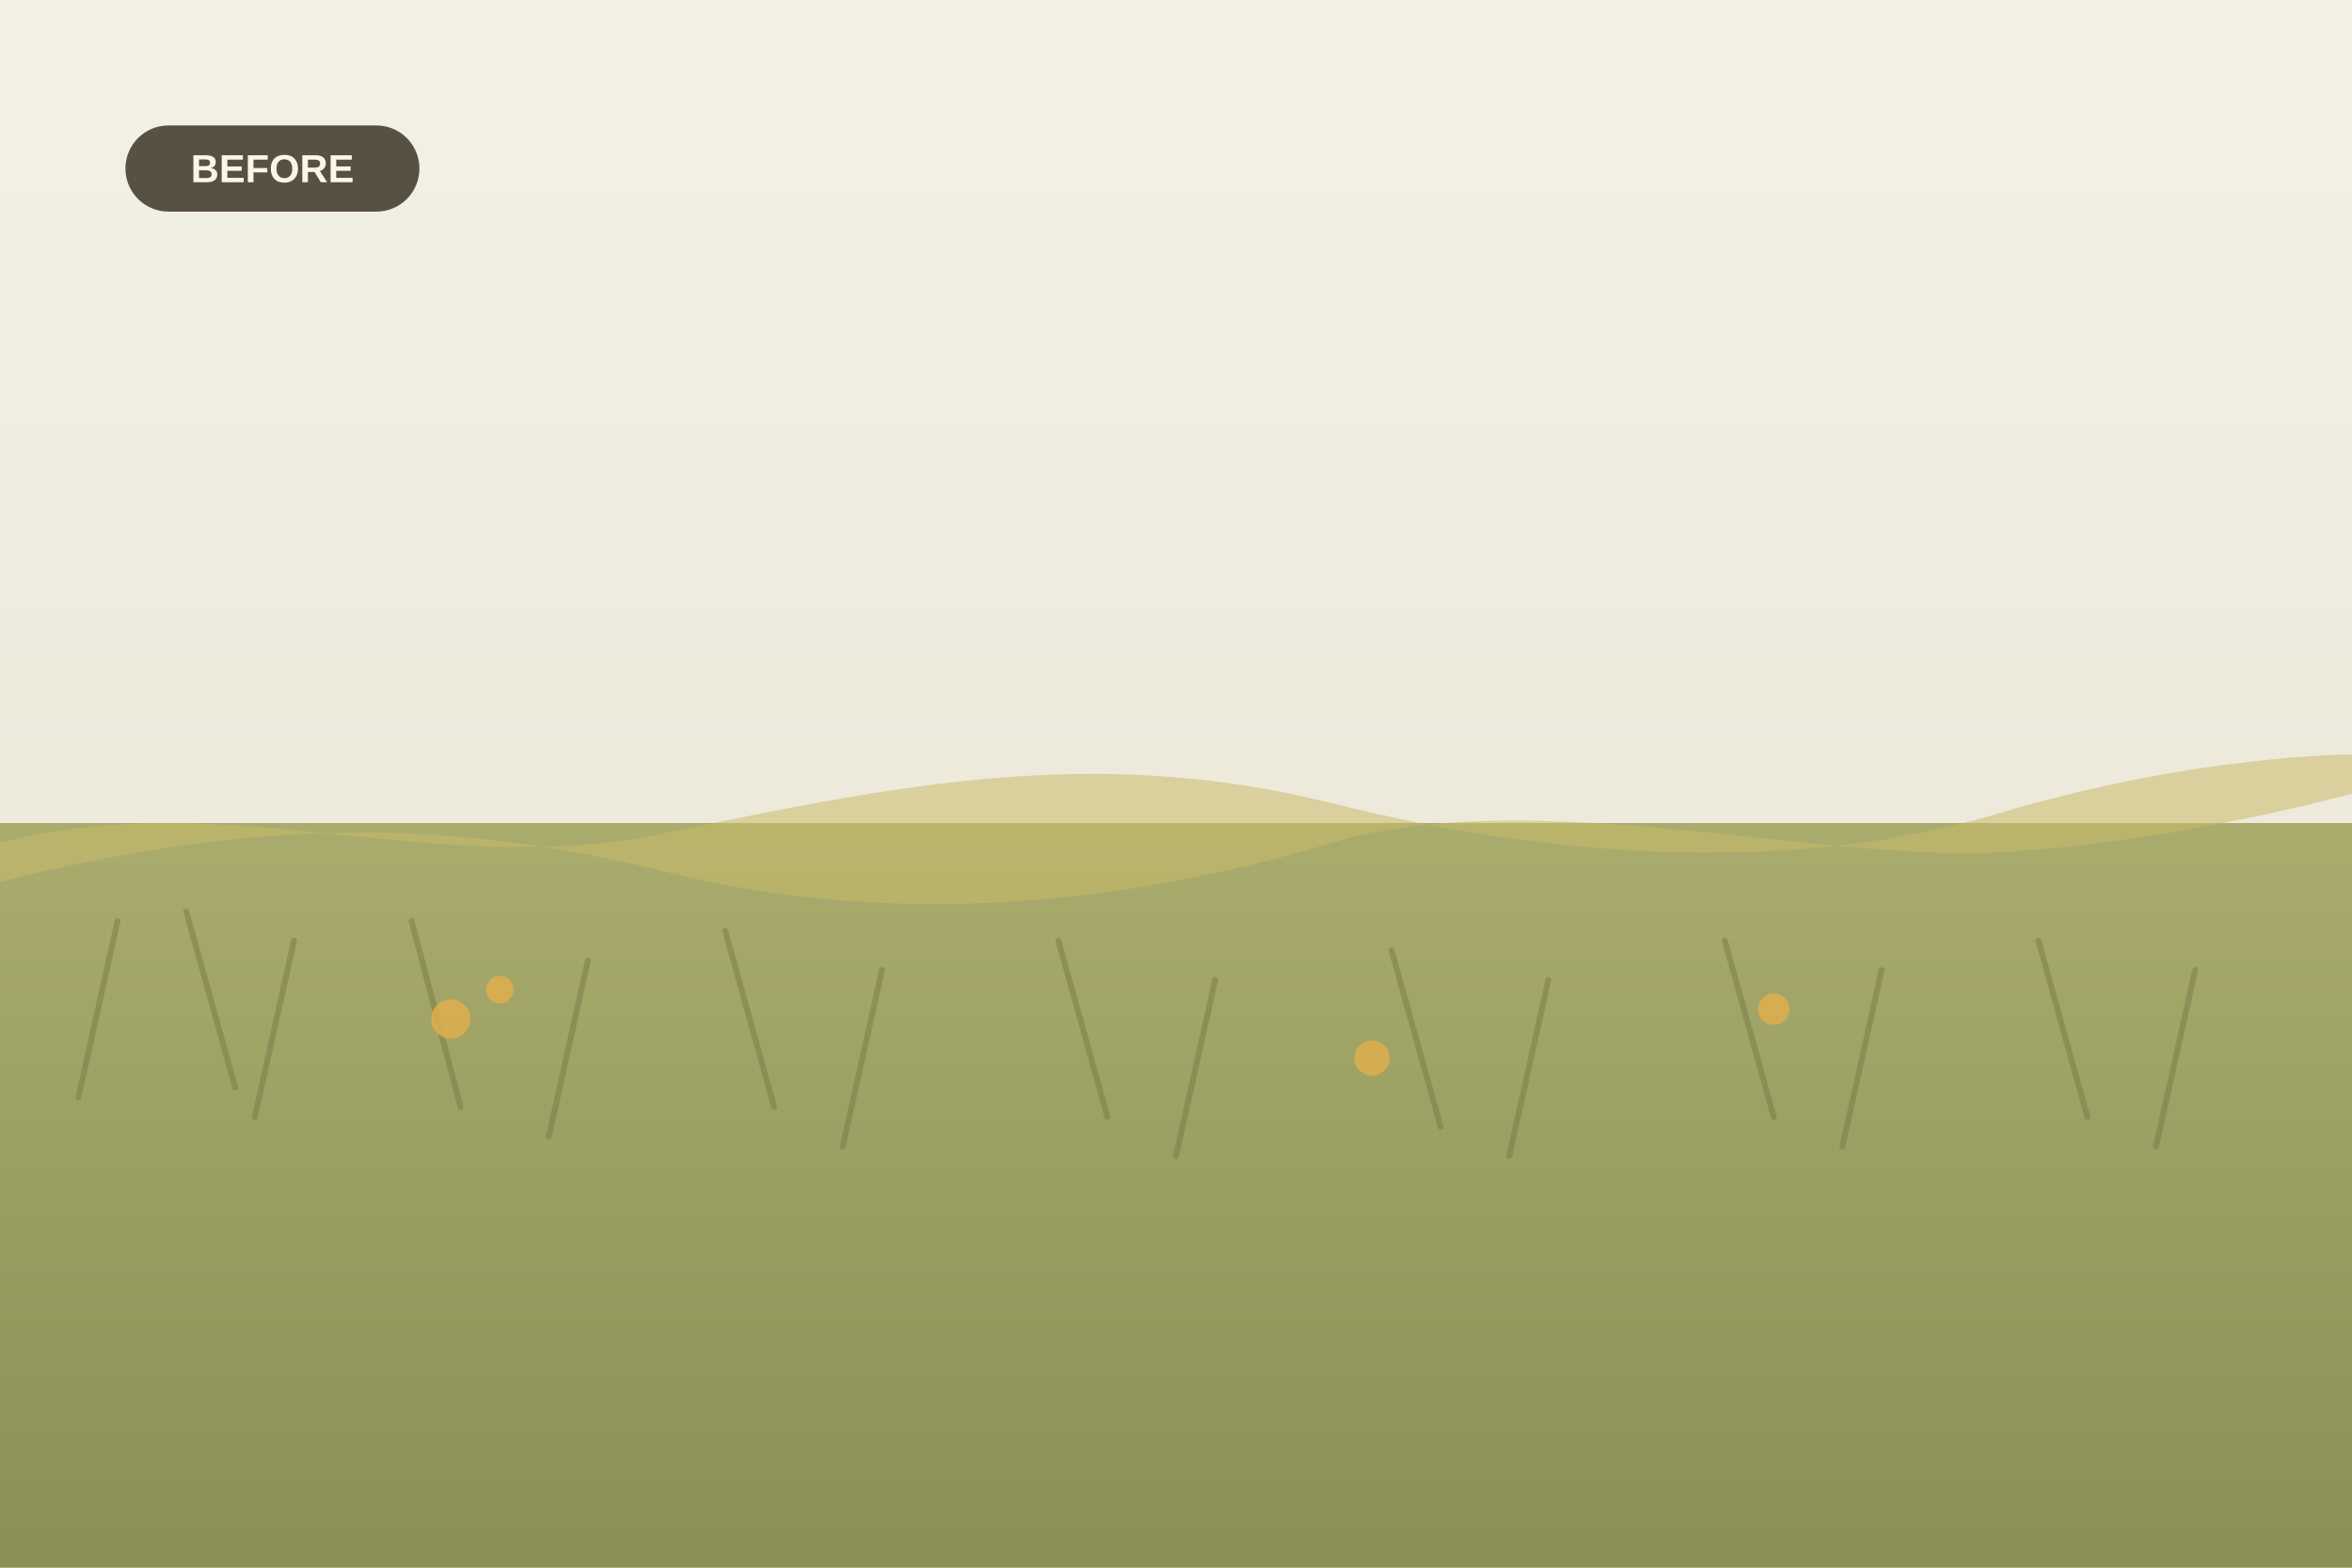
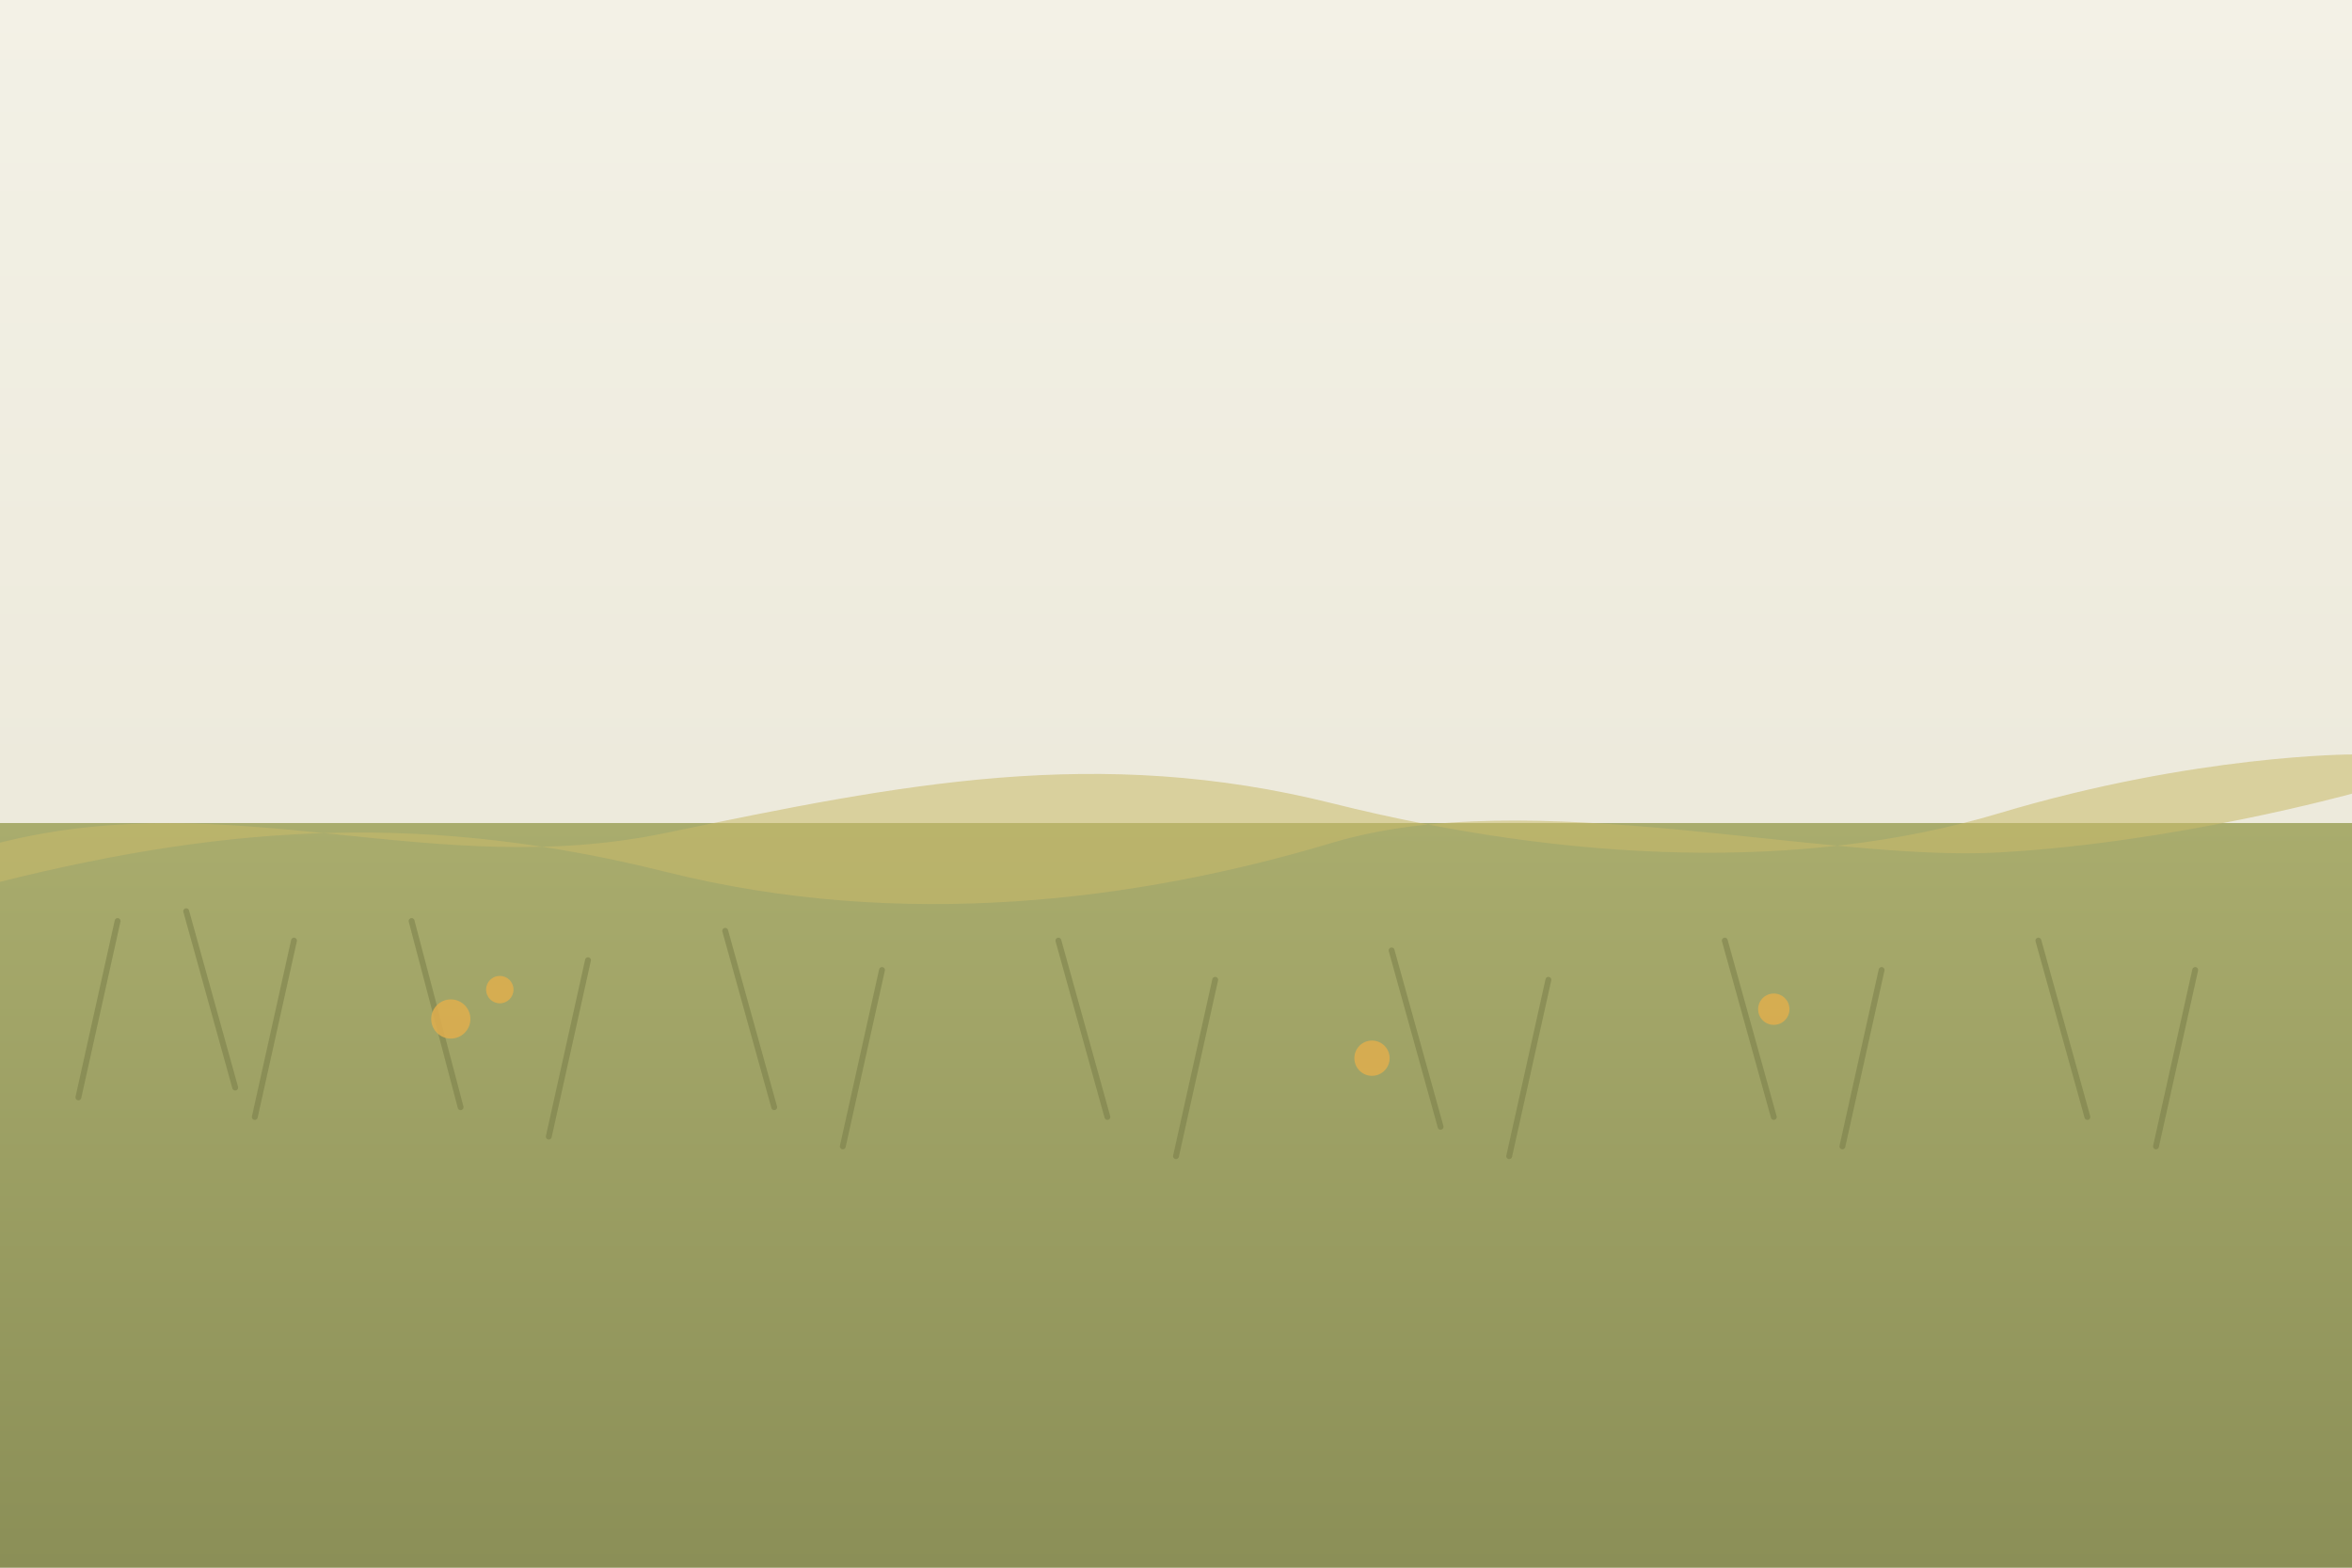
<svg xmlns="http://www.w3.org/2000/svg" width="1200" height="800" viewBox="0 0 1200 800" fill="none" role="img" aria-label="Overgrown, patchy lawn before Latten Lawncare service">
  <defs>
    <linearGradient id="beforeSky" x1="0" y1="0" x2="0" y2="1">
      <stop offset="0" stop-color="#f3f1e6" />
      <stop offset="1" stop-color="#e7e3d2" />
    </linearGradient>
    <linearGradient id="beforeGrass" x1="0" y1="0" x2="0" y2="1">
      <stop offset="0" stop-color="#a9ac6d" />
      <stop offset="1" stop-color="#8b8f57" />
    </linearGradient>
  </defs>
  <rect width="1200" height="800" fill="url(#beforeSky)" />
  <rect x="0" y="420" width="1200" height="380" fill="url(#beforeGrass)" />
  <g opacity="0.5" stroke="#767a45" stroke-width="3" stroke-linecap="round">
    <path d="M60 470 L40 560" />
    <path d="M95 465 L120 555" />
    <path d="M150 480 L130 570" />
    <path d="M210 470 L235 565" />
    <path d="M300 490 L280 580" />
    <path d="M370 475 L395 565" />
    <path d="M450 495 L430 585" />
    <path d="M540 480 L565 570" />
    <path d="M620 500 L600 590" />
    <path d="M710 485 L735 575" />
    <path d="M790 500 L770 590" />
    <path d="M880 480 L905 570" />
    <path d="M960 495 L940 585" />
    <path d="M1040 480 L1065 570" />
    <path d="M1120 495 L1100 585" />
  </g>
  <g fill="#dfae4d" opacity="0.85">
    <circle cx="230" cy="520" r="10" />
    <circle cx="255" cy="505" r="7" />
    <circle cx="700" cy="540" r="9" />
    <circle cx="905" cy="515" r="8" />
  </g>
  <path d="M0 430c120-30 220 20 340-5s220-45 340-15 240 35 340 5 180-30 180-30v20c0 0-90 25-180 30s-240-35-340-5-220 45-340 15-220-25-340 5Z" fill="#c9b96a" opacity="0.55" />
  <rect x="0" y="0" width="1200" height="800" fill="none" />
-   <g transform="translate(64 64)">
-     <rect width="150" height="44" rx="22" fill="#2c2416" opacity="0.78" />
-     <text x="75" y="29" text-anchor="middle" fill="#fdf6e3" font-family="Arial, sans-serif" font-size="20" font-weight="700">BEFORE</text>
-   </g>
</svg>
